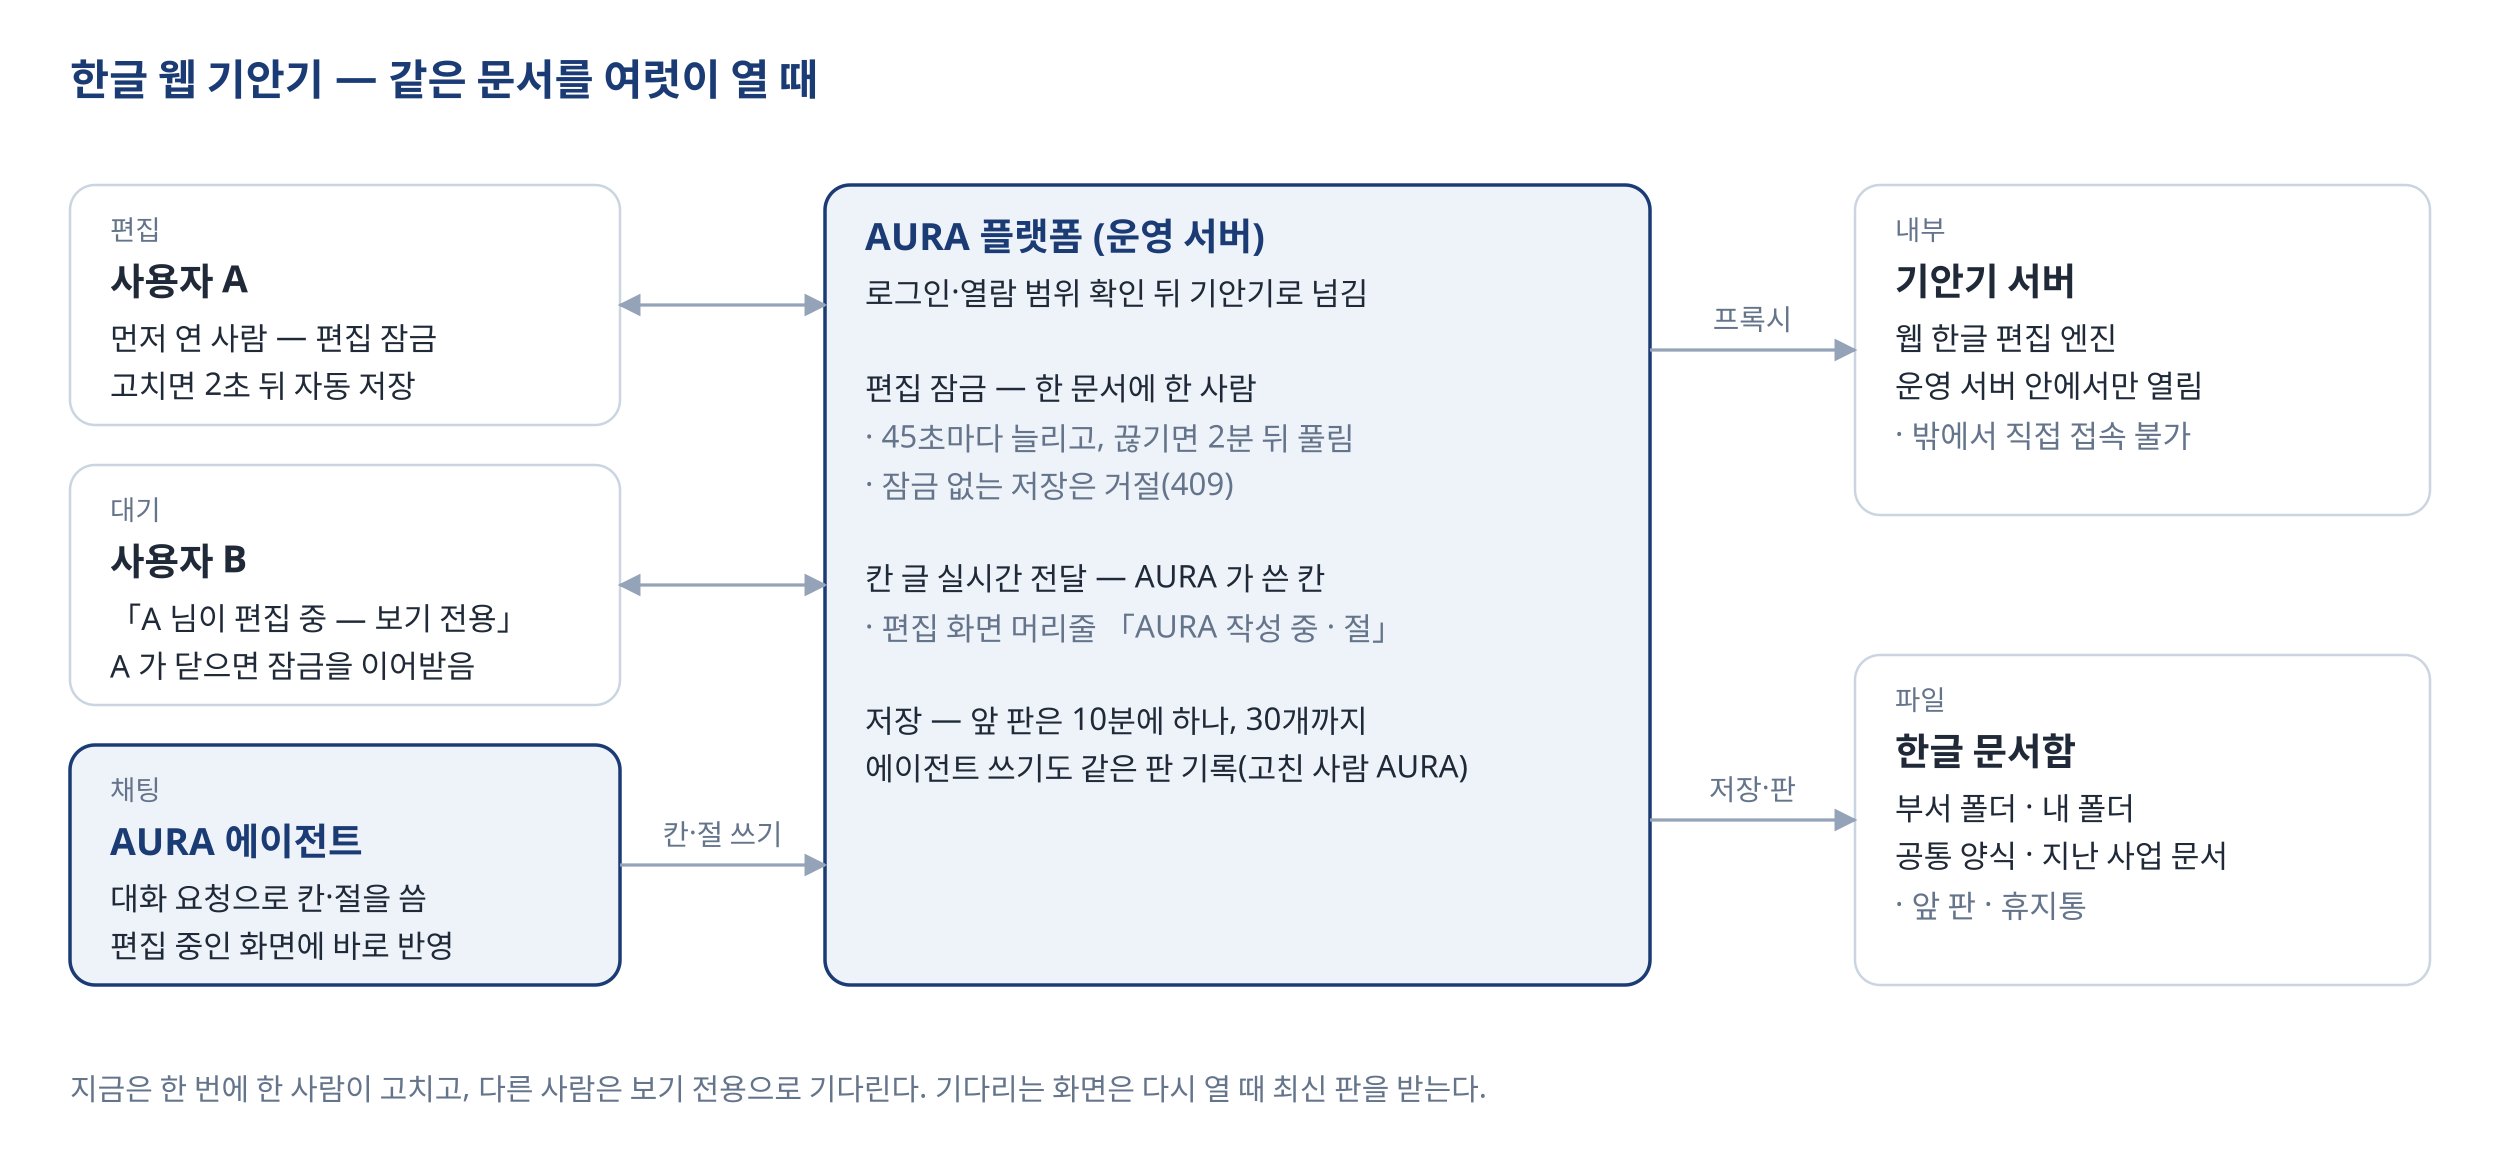
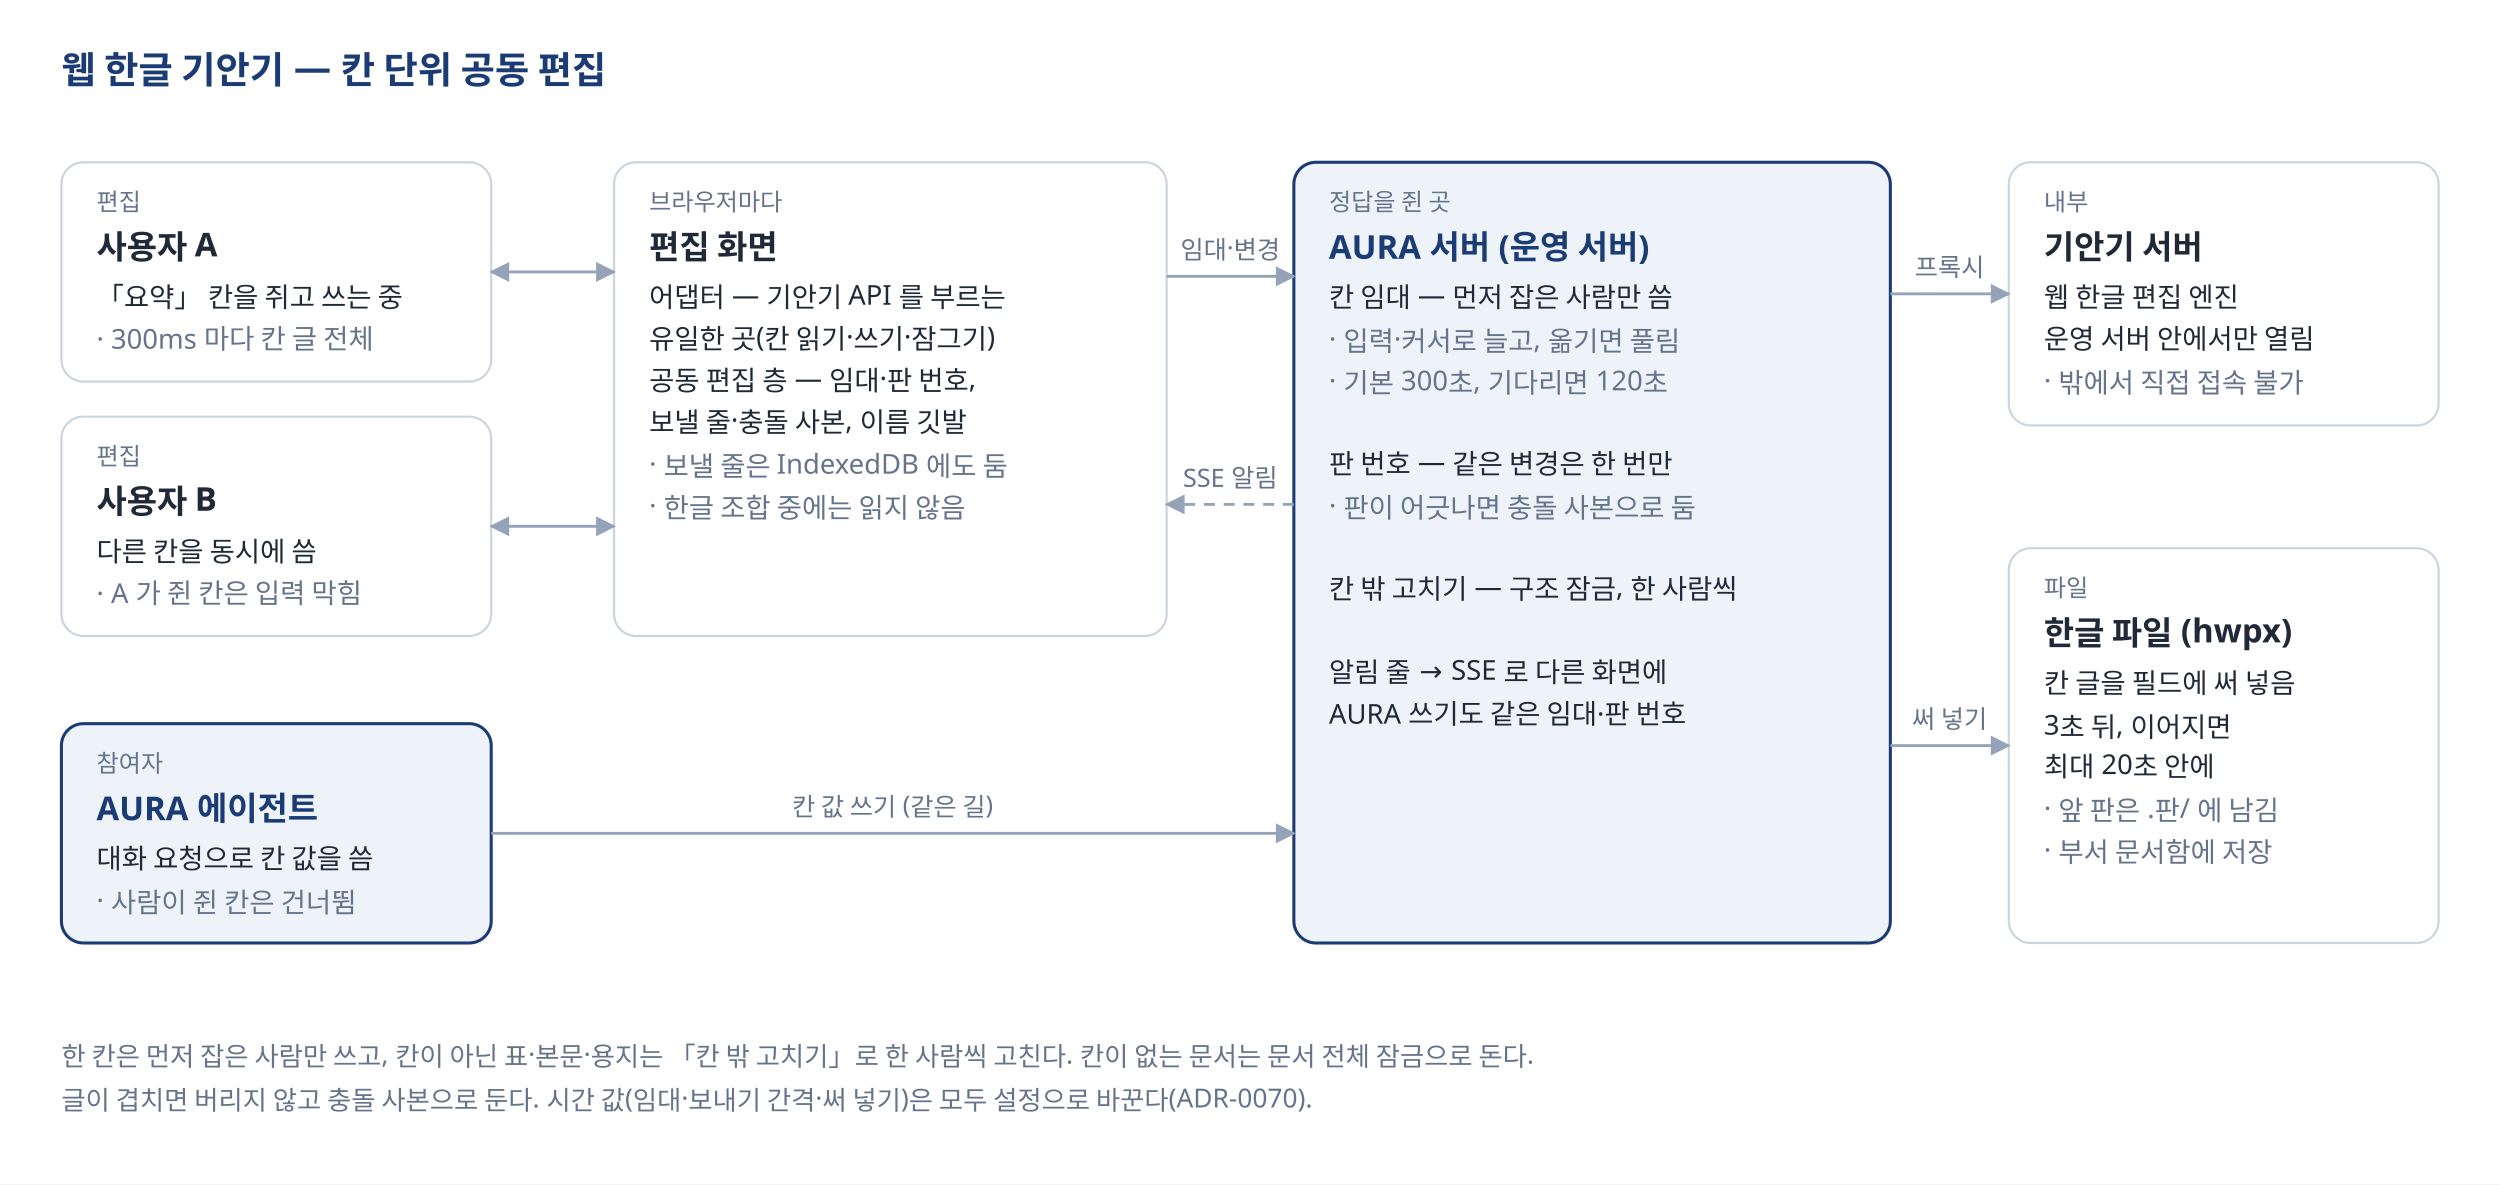
- <svg xmlns="http://www.w3.org/2000/svg" width="1000" height="470" viewBox="0 0 1000 470" font-family="Pretendard, 'Noto Sans KR', 'Apple SD Gothic Neo', 'Malgun Gothic', sans-serif">
+ <svg xmlns="http://www.w3.org/2000/svg" width="1140" height="540" viewBox="0 0 1140 540" font-family="Pretendard, 'Noto Sans KR', 'Apple SD Gothic Neo', 'Malgun Gothic', sans-serif">
  <defs>
    <marker id="head" viewBox="0 0 10 10" refX="9" refY="5" markerWidth="7" markerHeight="7" orient="auto-start-reverse">
      <path d="M0,0 L10,5 L0,10 z" fill="#94a3b8" />
    </marker>
    <marker id="tail" viewBox="0 0 10 10" refX="9" refY="5" markerWidth="7" markerHeight="7" orient="auto-start-reverse">
      <path d="M0,0 L10,5 L0,10 z" fill="#94a3b8" />
    </marker>
  </defs>
-   <rect width="1000" height="470" fill="#ffffff" />
-   <text x="28" y="38" font-size="17" font-weight="700" fill="#1b3b75" text-anchor="start">한글 웹 기안기 — 같은 문서를 여럿이 열 때</text>
-   <rect x="28" y="74" width="220" height="96" rx="10" fill="#ffffff" stroke="#cbd5e1" stroke-width="1" />
+   <rect width="1140" height="540" fill="#ffffff" />
+   <text x="28" y="38" font-size="17" font-weight="700" fill="#1b3b75" text-anchor="start">웹 한글 기안기 — 칸 단위 공동 편집</text>
+   <rect x="28" y="74" width="196" height="100" rx="10" fill="#ffffff" stroke="#cbd5e1" stroke-width="1" />
  <text x="44" y="96" font-size="11" font-weight="400" fill="#64748b" text-anchor="start">편집</text>
  <text x="44" y="118" font-size="15" font-weight="700" fill="#1f2937" text-anchor="start">사용자 A</text>
-   <text x="44" y="140" font-size="12.5" font-weight="400" fill="#1f2937" text-anchor="start">먼저 연 사람 — 편집 잠금</text>
-   <text x="44" y="159" font-size="12.5" font-weight="400" fill="#1f2937" text-anchor="start">고치면 2초 뒤 자동 저장</text>
-   <rect x="28" y="186" width="220" height="96" rx="10" fill="#ffffff" stroke="#cbd5e1" stroke-width="1" />
-   <text x="44" y="208" font-size="11" font-weight="400" fill="#64748b" text-anchor="start">대기</text>
-   <text x="44" y="230" font-size="15" font-weight="700" fill="#1f2937" text-anchor="start">사용자 B</text>
-   <text x="44" y="252" font-size="12.5" font-weight="400" fill="#1f2937" text-anchor="start">「A 님이 편집 중 — 보기 전용」</text>
-   <text x="44" y="271" font-size="12.5" font-weight="400" fill="#1f2937" text-anchor="start">A 가 닫으면 잠금을 이어받음</text>
-   <rect x="28" y="298" width="220" height="96" rx="10" fill="#eef2f9" stroke="#1b3b75" stroke-width="1.4" />
-   <text x="44" y="320" font-size="11" font-weight="400" fill="#64748b" text-anchor="start">채팅</text>
-   <text x="44" y="342" font-size="15" font-weight="700" fill="#1b3b75" text-anchor="start">AURA 에이전트</text>
-   <text x="44" y="364" font-size="12.5" font-weight="400" fill="#1f2937" text-anchor="start">대화 요청으로 칸·절을 씀</text>
-   <text x="44" y="383" font-size="12.5" font-weight="400" fill="#1f2937" text-anchor="start">편집 중인 화면에 바로 반영</text>
-   <rect x="330" y="74" width="330" height="320" rx="10" fill="#eef2f9" stroke="#1b3b75" stroke-width="1.4" />
-   <text x="346" y="100" font-size="15" font-weight="700" fill="#1b3b75" text-anchor="start">AURA 플랫폼 (운영 서버)</text>
-   <text x="346" y="122" font-size="12.5" font-weight="400" fill="#1f2937" text-anchor="start">로그인·열람 범위 확인 뒤 기안기로 넘김</text>
-   <text x="346" y="141" font-size="12.5" font-weight="400" fill="#1f2937" text-anchor="start" />
-   <text x="346" y="160" font-size="12.5" font-weight="400" fill="#1f2937" text-anchor="start">편집 잠금 — 한 문서에 한 사람</text>
-   <text x="346" y="179" font-size="12.5" font-weight="400" fill="#64748b" text-anchor="start">· 45초마다 늘리고, 끊기면 2분 뒤 풀림</text>
-   <text x="346" y="198" font-size="12.5" font-weight="400" fill="#64748b" text-anchor="start">· 잠금 없는 저장은 거절(409)</text>
-   <text x="346" y="217" font-size="12.5" font-weight="400" fill="#1f2937" text-anchor="start" />
-   <text x="346" y="236" font-size="12.5" font-weight="400" fill="#1f2937" text-anchor="start">칸 글 실시간 전달 — AURA 가 쓴 칸</text>
-   <text x="346" y="255" font-size="12.5" font-weight="400" fill="#64748b" text-anchor="start">· 편집 화면 머리줄 「AURA 작성 중 · 절」</text>
-   <text x="346" y="274" font-size="12.5" font-weight="400" fill="#1f2937" text-anchor="start" />
-   <text x="346" y="293" font-size="12.5" font-weight="400" fill="#1f2937" text-anchor="start">저장 — 앞 판은 10분에 하나, 30개까지</text>
-   <text x="346" y="312" font-size="12.5" font-weight="400" fill="#1f2937" text-anchor="start">에이전트 쓰기도 같은 판 기록(고친 사람 AURA)</text>
-   <rect x="742" y="74" width="230" height="132" rx="10" fill="#ffffff" stroke="#cbd5e1" stroke-width="1" />
-   <text x="758" y="96" font-size="11" font-weight="400" fill="#64748b" text-anchor="start">내부</text>
-   <text x="758" y="118" font-size="15" font-weight="700" fill="#1f2937" text-anchor="start">기안기 서버</text>
-   <text x="758" y="140" font-size="12.5" font-weight="400" fill="#1f2937" text-anchor="start">웹 한글 편집 엔진</text>
-   <text x="758" y="159" font-size="12.5" font-weight="400" fill="#1f2937" text-anchor="start">운영 서버 안에서만 열림</text>
-   <text x="758" y="178" font-size="12.5" font-weight="400" fill="#64748b" text-anchor="start">· 밖에서 직접 접속 불가</text>
-   <rect x="742" y="262" width="230" height="132" rx="10" fill="#ffffff" stroke="#cbd5e1" stroke-width="1" />
-   <text x="758" y="284" font-size="11" font-weight="400" fill="#64748b" text-anchor="start">파일</text>
-   <text x="758" y="306" font-size="15" font-weight="700" fill="#1f2937" text-anchor="start">한글 문서함</text>
-   <text x="758" y="328" font-size="12.5" font-weight="400" fill="#1f2937" text-anchor="start">부서 폴더 · 내 폴더</text>
-   <text x="758" y="347" font-size="12.5" font-weight="400" fill="#1f2937" text-anchor="start">공통 양식 · 지난 사업 문서</text>
-   <text x="758" y="366" font-size="12.5" font-weight="400" fill="#64748b" text-anchor="start">· 앞 판 · 휴지통</text>
-   <path d="M248,122 L330,122" fill="none" stroke="#94a3b8" stroke-width="1.3" marker-end="url(#head)" marker-start="url(#tail)" />
-   <path d="M248,234 L330,234" fill="none" stroke="#94a3b8" stroke-width="1.3" marker-end="url(#head)" marker-start="url(#tail)" />
-   <path d="M248,346 L330,346" fill="none" stroke="#94a3b8" stroke-width="1.3" marker-end="url(#head)" />
-   <text x="289.0" y="338" font-size="11.5" font-weight="400" fill="#64748b" text-anchor="middle">칸·절 쓰기</text>
-   <path d="M660,140 L742,140" fill="none" stroke="#94a3b8" stroke-width="1.3" marker-end="url(#head)" />
-   <text x="701.0" y="132" font-size="11.5" font-weight="400" fill="#64748b" text-anchor="middle">프록시</text>
-   <path d="M660,328 L742,328" fill="none" stroke="#94a3b8" stroke-width="1.3" marker-end="url(#head)" />
-   <text x="701.0" y="320" font-size="11.5" font-weight="400" fill="#64748b" text-anchor="middle">저장·판</text>
-   <text x="28" y="440" font-size="12" font-weight="400" fill="#64748b" text-anchor="start">지금은 한 번에 한 사람이 고치고, 다른 사람은 보기 전용으로 기다린다. 기다리는 화면은 다시 열 때 최신 판을 받는다.</text>
+   <text x="44" y="140" font-size="12.5" font-weight="400" fill="#1f2937" text-anchor="start">「요약」 칸을 쥐고 쓰는 중</text>
+   <text x="44" y="159" font-size="12.5" font-weight="400" fill="#64748b" text-anchor="start">· 300ms 마다 칸 글 전체</text>
+   <rect x="28" y="190" width="196" height="100" rx="10" fill="#ffffff" stroke="#cbd5e1" stroke-width="1" />
+   <text x="44" y="212" font-size="11" font-weight="400" fill="#64748b" text-anchor="start">편집</text>
+   <text x="44" y="234" font-size="15" font-weight="700" fill="#1f2937" text-anchor="start">사용자 B</text>
+   <text x="44" y="256" font-size="12.5" font-weight="400" fill="#1f2937" text-anchor="start">다른 칸을 동시에 씀</text>
+   <text x="44" y="275" font-size="12.5" font-weight="400" fill="#64748b" text-anchor="start">· A 가 쥔 칸은 입력 막힘</text>
+   <rect x="28" y="330" width="196" height="100" rx="10" fill="#eef2f9" stroke="#1b3b75" stroke-width="1.4" />
+   <text x="44" y="352" font-size="11" font-weight="400" fill="#64748b" text-anchor="start">참여자</text>
+   <text x="44" y="374" font-size="15" font-weight="700" fill="#1b3b75" text-anchor="start">AURA 에이전트</text>
+   <text x="44" y="396" font-size="12.5" font-weight="400" fill="#1f2937" text-anchor="start">대화 요청으로 칸 값을 씀</text>
+   <text x="44" y="415" font-size="12.5" font-weight="400" fill="#64748b" text-anchor="start">· 사람이 쥔 칸은 건너뜀</text>
+   <rect x="280" y="74" width="252" height="216" rx="10" fill="#ffffff" stroke="#cbd5e1" stroke-width="1" />
+   <text x="296" y="96" font-size="11" font-weight="400" fill="#64748b" text-anchor="start">브라우저마다</text>
+   <text x="296" y="118" font-size="15" font-weight="700" fill="#1f2937" text-anchor="start">편집 화면</text>
+   <text x="296" y="140" font-size="12.5" font-weight="400" fill="#1f2937" text-anchor="start">어댑터 — 기안기 API 를 부르는</text>
+   <text x="296" y="159" font-size="12.5" font-weight="400" fill="#1f2937" text-anchor="start">유일한 곳(칸 읽기·쓰기·잠그기)</text>
+   <text x="296" y="178" font-size="12.5" font-weight="400" fill="#1f2937" text-anchor="start">공동 편집 층 — 임대·판 번호,</text>
+   <text x="296" y="197" font-size="12.5" font-weight="400" fill="#1f2937" text-anchor="start">보낼 줄·충돌 사본, 이름 깃발</text>
+   <text x="296" y="216" font-size="12.5" font-weight="400" fill="#64748b" text-anchor="start">· 보낼 줄은 IndexedDB 에도 둠</text>
+   <text x="296" y="235" font-size="12.5" font-weight="400" fill="#64748b" text-anchor="start">· 한글 조합 중에는 읽지 않음</text>
+   <rect x="590" y="74" width="272" height="356" rx="10" fill="#eef2f9" stroke="#1b3b75" stroke-width="1.4" />
+   <text x="606" y="96" font-size="11" font-weight="400" fill="#64748b" text-anchor="start">정답을 쥔 곳</text>
+   <text x="606" y="118" font-size="15" font-weight="700" fill="#1b3b75" text-anchor="start">AURA 서버 (운영 서버)</text>
+   <text x="606" y="140" font-size="12.5" font-weight="400" fill="#1f2937" text-anchor="start">칸 임대 — 먼저 잡은 사람만 씀</text>
+   <text x="606" y="159" font-size="12.5" font-weight="400" fill="#64748b" text-anchor="start">· 입력·커서로 늘고, 옮기면 풀림</text>
+   <text x="606" y="178" font-size="12.5" font-weight="400" fill="#64748b" text-anchor="start">· 기본 300초, 기다리면 120초</text>
+   <text x="606" y="197" font-size="12.5" font-weight="400" fill="#1f2937" text-anchor="start" />
+   <text x="606" y="216" font-size="12.5" font-weight="400" fill="#1f2937" text-anchor="start">판 번호 — 같은 변경은 한 번만</text>
+   <text x="606" y="235" font-size="12.5" font-weight="400" fill="#64748b" text-anchor="start">· 판이 어긋나면 충돌 사본으로 둠</text>
+   <text x="606" y="254" font-size="12.5" font-weight="400" fill="#1f2937" text-anchor="start" />
+   <text x="606" y="273" font-size="12.5" font-weight="400" fill="#1f2937" text-anchor="start">칸 밖 고치기 — 구조 잠금, 한 사람씩</text>
+   <text x="606" y="292" font-size="12.5" font-weight="400" fill="#1f2937" text-anchor="start" />
+   <text x="606" y="311" font-size="12.5" font-weight="400" fill="#1f2937" text-anchor="start">알림 줄 → SSE 로 다른 화면에</text>
+   <text x="606" y="330" font-size="12.5" font-weight="400" fill="#1f2937" text-anchor="start">AURA 쓰기도 같은 임대·판 번호</text>
+   <rect x="916" y="74" width="196" height="120" rx="10" fill="#ffffff" stroke="#cbd5e1" stroke-width="1" />
+   <text x="932" y="96" font-size="11" font-weight="400" fill="#64748b" text-anchor="start">내부</text>
+   <text x="932" y="118" font-size="15" font-weight="700" fill="#1f2937" text-anchor="start">기안기 서버</text>
+   <text x="932" y="140" font-size="12.5" font-weight="400" fill="#1f2937" text-anchor="start">웹 한글 편집 엔진</text>
+   <text x="932" y="159" font-size="12.5" font-weight="400" fill="#1f2937" text-anchor="start">운영 서버 안에서만 열림</text>
+   <text x="932" y="178" font-size="12.5" font-weight="400" fill="#64748b" text-anchor="start">· 밖에서 직접 접속 불가</text>
+   <rect x="916" y="250" width="196" height="180" rx="10" fill="#ffffff" stroke="#cbd5e1" stroke-width="1" />
+   <text x="932" y="272" font-size="11" font-weight="400" fill="#64748b" text-anchor="start">파일</text>
+   <text x="932" y="294" font-size="15" font-weight="700" fill="#1f2937" text-anchor="start">한글 파일 (hwpx)</text>
+   <text x="932" y="316" font-size="12.5" font-weight="400" fill="#1f2937" text-anchor="start">칸 글을 필드에 써 넣음</text>
+   <text x="932" y="335" font-size="12.5" font-weight="400" fill="#1f2937" text-anchor="start">3초 뒤, 이어지면</text>
+   <text x="932" y="354" font-size="12.5" font-weight="400" fill="#1f2937" text-anchor="start">최대 20초 안에</text>
+   <text x="932" y="373" font-size="12.5" font-weight="400" fill="#64748b" text-anchor="start">· 앞 판은 .판/ 에 남김</text>
+   <text x="932" y="392" font-size="12.5" font-weight="400" fill="#64748b" text-anchor="start">· 부서 문서함에 저장</text>
+   <path d="M224,124 L280,124" fill="none" stroke="#94a3b8" stroke-width="1.3" marker-end="url(#head)" marker-start="url(#tail)" />
+   <path d="M224,240 L280,240" fill="none" stroke="#94a3b8" stroke-width="1.3" marker-end="url(#head)" marker-start="url(#tail)" />
+   <path d="M532,126 L590,126" fill="none" stroke="#94a3b8" stroke-width="1.3" marker-end="url(#head)" />
+   <text x="561.0" y="118" font-size="11.5" font-weight="400" fill="#64748b" text-anchor="middle">임대·변경</text>
+   <path d="M590,230 L532,230" fill="none" stroke="#94a3b8" stroke-width="1.3" stroke-dasharray="5 4" marker-end="url(#head)" />
+   <text x="561.0" y="222" font-size="11.5" font-weight="400" fill="#64748b" text-anchor="middle">SSE 알림</text>
+   <path d="M224,380 L590,380" fill="none" stroke="#94a3b8" stroke-width="1.3" marker-end="url(#head)" />
+   <text x="407.0" y="372" font-size="11.5" font-weight="400" fill="#64748b" text-anchor="middle">칸 값 쓰기 (같은 길)</text>
+   <path d="M862,134 L916,134" fill="none" stroke="#94a3b8" stroke-width="1.3" marker-end="url(#head)" />
+   <text x="889.0" y="126" font-size="11.5" font-weight="400" fill="#64748b" text-anchor="middle">프록시</text>
+   <path d="M862,340 L916,340" fill="none" stroke="#94a3b8" stroke-width="1.3" marker-end="url(#head)" />
+   <text x="889.0" y="332" font-size="11.5" font-weight="400" fill="#64748b" text-anchor="middle">써 넣기</text>
+   <text x="28" y="486" font-size="12" font-weight="400" fill="#64748b" text-anchor="start">한 칸은 먼저 잡은 사람만 쓰고, 칸이 아닌 표·본문·용지는 「칸 밖 고치기」로 한 사람씩 고친다. 칸이 없는 문서는 문서 전체 잠금으로 돈다.</text>
+   <text x="28" y="506" font-size="12" font-weight="400" fill="#64748b" text-anchor="start">글이 겹치면 버리지 않고 충돌 사본으로 둔다. 시간 값(임대·보내기 간격·써 넣기)은 모두 설정으로 바꾼다(ADR-0070).</text>
</svg>
